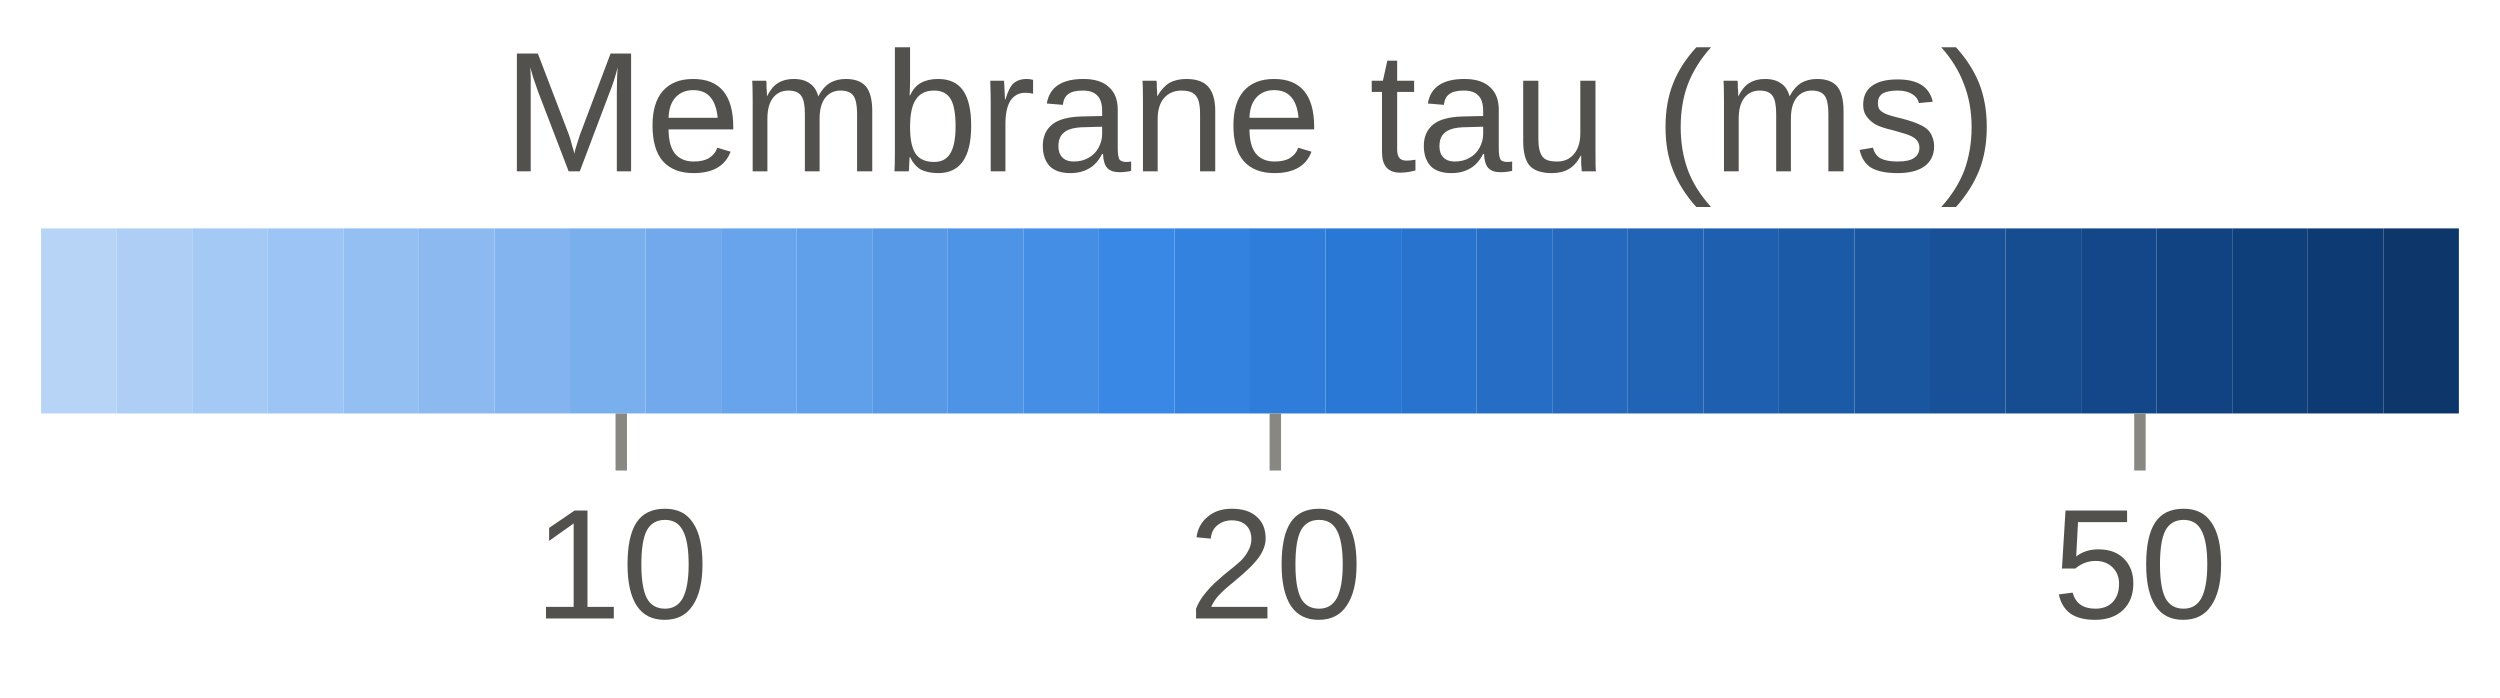
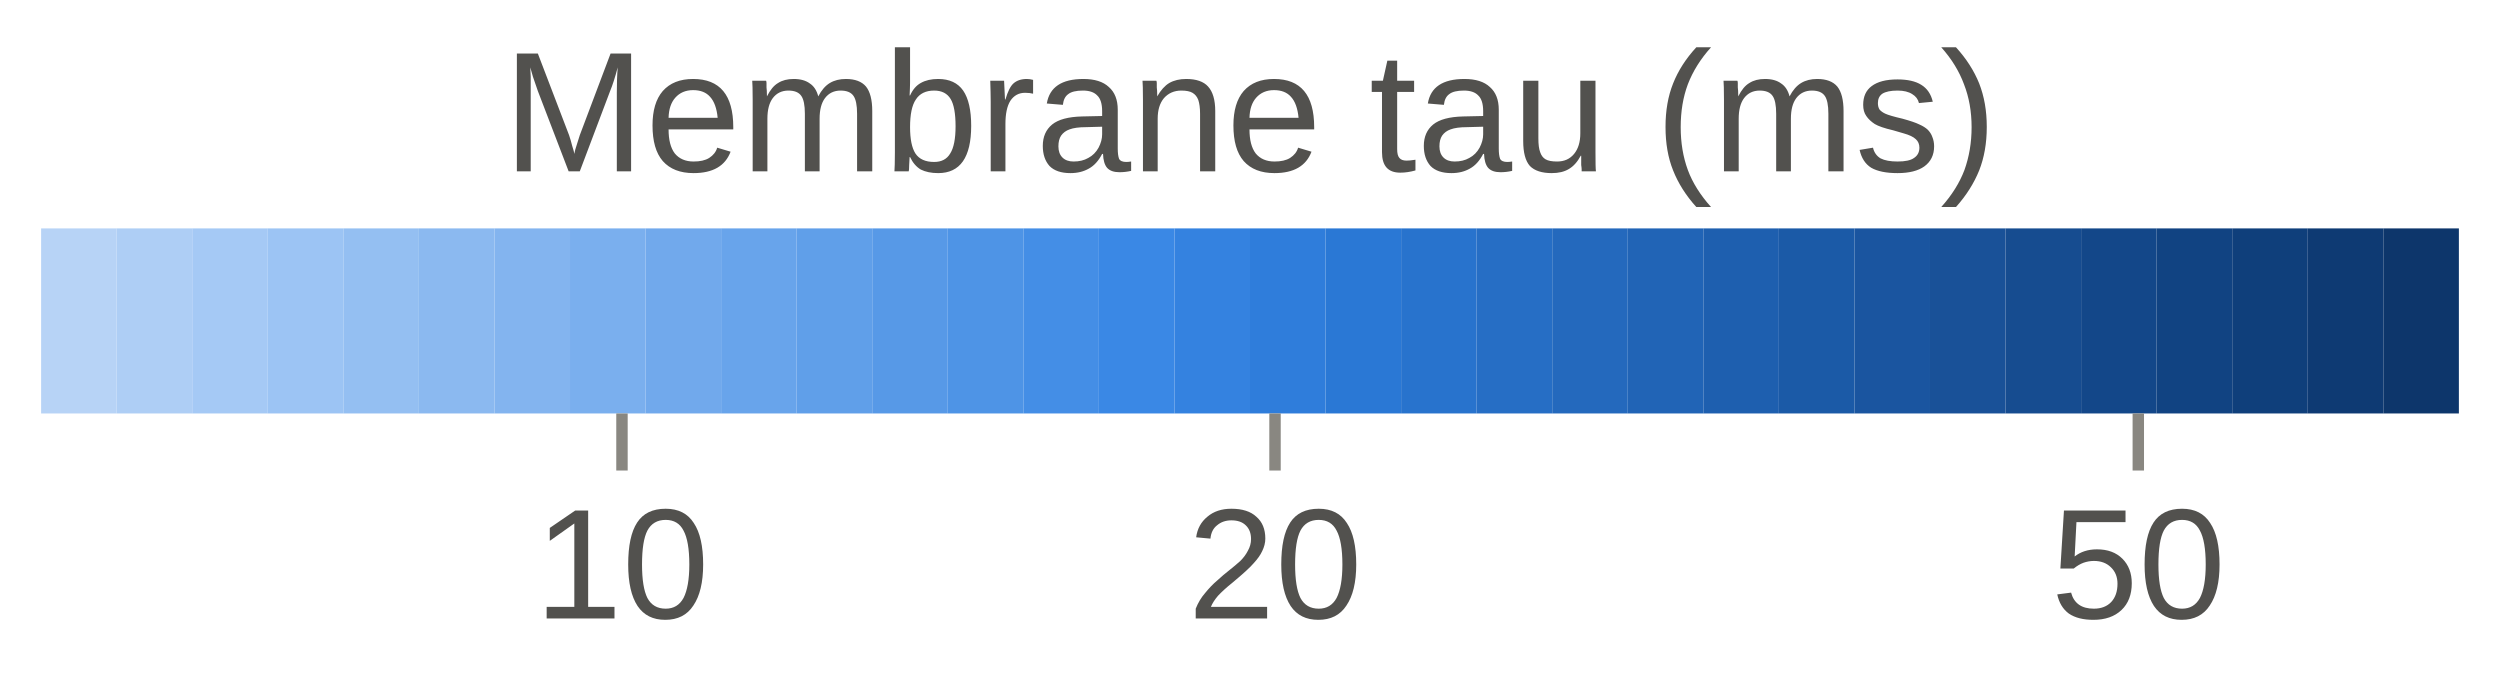
<svg xmlns="http://www.w3.org/2000/svg" xmlns:xlink="http://www.w3.org/1999/xlink" width="87.552pt" height="24.419pt" viewBox="0 0 87.552 24.419" version="1.1">
  <defs>
    <style type="text/css">*{stroke-linejoin: round; stroke-linecap: butt}</style>
  </defs>
  <g id="figure_1">
    <g id="patch_1">
      <path d="M -0 24.419  L 87.552 24.419  L 87.552 0  L -0 0  L -0 24.419  z " style="fill: none" />
    </g>
    <g id="axes_1">
      <g id="patch_2">
        <path d="M 1.44 14.479  L 86.112 14.479  L 86.112 7.999  L 1.44 7.999  L 1.44 14.479  z " style="fill: none" />
      </g>
      <g id="QuadMesh_1">
-         <path d="M 1.44 14.479  L 1.44 7.999  L 4.086 7.999  L 4.086 14.479  L 1.44 14.479  " clip-path="url(#p1aa21e392c)" style="fill: #b7d3f6" />
-         <path d="M 4.086 14.479  L 4.086 7.999  L 6.732 7.999  L 6.732 14.479  L 4.086 14.479  " clip-path="url(#p1aa21e392c)" style="fill: #aecef5" />
-         <path d="M 6.732 14.479  L 6.732 7.999  L 9.378 7.999  L 9.378 14.479  L 6.732 14.479  " clip-path="url(#p1aa21e392c)" style="fill: #a5c9f5" />
-         <path d="M 9.378 14.479  L 9.378 7.999  L 12.024 7.999  L 12.024 14.479  L 9.378 14.479  " clip-path="url(#p1aa21e392c)" style="fill: #9cc4f4" />
-         <path d="M 12.024 14.479  L 12.024 7.999  L 14.67 7.999  L 14.67 14.479  L 12.024 14.479  " clip-path="url(#p1aa21e392c)" style="fill: #94bff2" />
-         <path d="M 14.67 14.479  L 14.67 7.999  L 17.316 7.999  L 17.316 14.479  L 14.67 14.479  " clip-path="url(#p1aa21e392c)" style="fill: #8bb9f0" />
-         <path d="M 17.316 14.479  L 17.316 7.999  L 19.962 7.999  L 19.962 14.479  L 17.316 14.479  " clip-path="url(#p1aa21e392c)" style="fill: #83b4ef" />
-         <path d="M 19.962 14.479  L 19.962 7.999  L 22.608 7.999  L 22.608 14.479  L 19.962 14.479  " clip-path="url(#p1aa21e392c)" style="fill: #7aafee" />
-         <path d="M 22.608 14.479  L 22.608 7.999  L 25.254 7.999  L 25.254 14.479  L 22.608 14.479  " clip-path="url(#p1aa21e392c)" style="fill: #71a9ec" />
-         <path d="M 25.254 14.479  L 25.254 7.999  L 27.9 7.999  L 27.9 14.479  L 25.254 14.479  " clip-path="url(#p1aa21e392c)" style="fill: #68a4eb" />
-         <path d="M 27.9 14.479  L 27.9 7.999  L 30.546 7.999  L 30.546 14.479  L 27.9 14.479  " clip-path="url(#p1aa21e392c)" style="fill: #609fe9" />
-         <path d="M 30.546 14.479  L 30.546 7.999  L 33.192 7.999  L 33.192 14.479  L 30.546 14.479  " clip-path="url(#p1aa21e392c)" style="fill: #5799e7" />
-         <path d="M 33.192 14.479  L 33.192 7.999  L 35.838 7.999  L 35.838 14.479  L 33.192 14.479  " clip-path="url(#p1aa21e392c)" style="fill: #4e94e6" />
-         <path d="M 35.838 14.479  L 35.838 7.999  L 38.484 7.999  L 38.484 14.479  L 35.838 14.479  " clip-path="url(#p1aa21e392c)" style="fill: #448ee6" />
-         <path d="M 38.484 14.479  L 38.484 7.999  L 41.13 7.999  L 41.13 14.479  L 38.484 14.479  " clip-path="url(#p1aa21e392c)" style="fill: #3a88e5" />
-         <path d="M 41.13 14.479  L 41.13 7.999  L 43.776 7.999  L 43.776 14.479  L 41.13 14.479  " clip-path="url(#p1aa21e392c)" style="fill: #3482e0" />
-         <path d="M 43.776 14.479  L 43.776 7.999  L 46.422 7.999  L 46.422 14.479  L 43.776 14.479  " clip-path="url(#p1aa21e392c)" style="fill: #2f7ddb" />
-         <path d="M 46.422 14.479  L 46.422 7.999  L 49.068 7.999  L 49.068 14.479  L 46.422 14.479  " clip-path="url(#p1aa21e392c)" style="fill: #2a78d5" />
-         <path d="M 49.068 14.479  L 49.068 7.999  L 51.714 7.999  L 51.714 14.479  L 49.068 14.479  " clip-path="url(#p1aa21e392c)" style="fill: #2873cd" />
-         <path d="M 51.714 14.479  L 51.714 7.999  L 54.36 7.999  L 54.36 14.479  L 51.714 14.479  " clip-path="url(#p1aa21e392c)" style="fill: #266ec5" />
-         <path d="M 54.36 14.479  L 54.36 7.999  L 57.006 7.999  L 57.006 14.479  L 54.36 14.479  " clip-path="url(#p1aa21e392c)" style="fill: #2469bd" />
-         <path d="M 57.006 14.479  L 57.006 7.999  L 59.652 7.999  L 59.652 14.479  L 57.006 14.479  " clip-path="url(#p1aa21e392c)" style="fill: #2164b6" />
-         <path d="M 59.652 14.479  L 59.652 7.999  L 62.298 7.999  L 62.298 14.479  L 59.652 14.479  " clip-path="url(#p1aa21e392c)" style="fill: #1e5faf" />
-         <path d="M 62.298 14.479  L 62.298 7.999  L 64.944 7.999  L 64.944 14.479  L 62.298 14.479  " clip-path="url(#p1aa21e392c)" style="fill: #1b5aa7" />
-         <path d="M 64.944 14.479  L 64.944 7.999  L 67.59 7.999  L 67.59 14.479  L 64.944 14.479  " clip-path="url(#p1aa21e392c)" style="fill: #1a55a0" />
-         <path d="M 67.59 14.479  L 67.59 7.999  L 70.236 7.999  L 70.236 14.479  L 67.59 14.479  " clip-path="url(#p1aa21e392c)" style="fill: #195198" />
-         <path d="M 70.236 14.479  L 70.236 7.999  L 72.882 7.999  L 72.882 14.479  L 70.236 14.479  " clip-path="url(#p1aa21e392c)" style="fill: #164c90" />
-         <path d="M 72.882 14.479  L 72.882 7.999  L 75.528 7.999  L 75.528 14.479  L 72.882 14.479  " clip-path="url(#p1aa21e392c)" style="fill: #134789" />
-         <path d="M 75.528 14.479  L 75.528 7.999  L 78.174 7.999  L 78.174 14.479  L 75.528 14.479  " clip-path="url(#p1aa21e392c)" style="fill: #114382" />
-         <path d="M 78.174 14.479  L 78.174 7.999  L 80.82 7.999  L 80.82 14.479  L 78.174 14.479  " clip-path="url(#p1aa21e392c)" style="fill: #0f3f7b" />
-         <path d="M 80.82 14.479  L 80.82 7.999  L 83.466 7.999  L 83.466 14.479  L 80.82 14.479  " clip-path="url(#p1aa21e392c)" style="fill: #0e3a73" />
-         <path d="M 83.466 14.479  L 83.466 7.999  L 86.112 7.999  L 86.112 14.479  L 83.466 14.479  " clip-path="url(#p1aa21e392c)" style="fill: #0d366b" />
+         <path d="M 1.44 14.479  L 1.44 7.999  L 4.086 7.999  L 4.086 14.479  L 1.44 14.479  " clip-path="url(#pb1b52b8dab)" style="fill: #b7d3f6" />
+         <path d="M 4.086 14.479  L 4.086 7.999  L 6.732 7.999  L 6.732 14.479  L 4.086 14.479  " clip-path="url(#pb1b52b8dab)" style="fill: #aecef5" />
+         <path d="M 6.732 14.479  L 6.732 7.999  L 9.378 7.999  L 9.378 14.479  L 6.732 14.479  " clip-path="url(#pb1b52b8dab)" style="fill: #a5c9f5" />
+         <path d="M 9.378 14.479  L 9.378 7.999  L 12.024 7.999  L 12.024 14.479  L 9.378 14.479  " clip-path="url(#pb1b52b8dab)" style="fill: #9cc4f4" />
+         <path d="M 12.024 14.479  L 12.024 7.999  L 14.67 7.999  L 14.67 14.479  L 12.024 14.479  " clip-path="url(#pb1b52b8dab)" style="fill: #94bff2" />
+         <path d="M 14.67 14.479  L 14.67 7.999  L 17.316 7.999  L 17.316 14.479  L 14.67 14.479  " clip-path="url(#pb1b52b8dab)" style="fill: #8bb9f0" />
+         <path d="M 17.316 14.479  L 17.316 7.999  L 19.962 7.999  L 19.962 14.479  L 17.316 14.479  " clip-path="url(#pb1b52b8dab)" style="fill: #83b4ef" />
+         <path d="M 19.962 14.479  L 19.962 7.999  L 22.608 7.999  L 22.608 14.479  L 19.962 14.479  " clip-path="url(#pb1b52b8dab)" style="fill: #7aafee" />
+         <path d="M 22.608 14.479  L 22.608 7.999  L 25.254 7.999  L 25.254 14.479  L 22.608 14.479  " clip-path="url(#pb1b52b8dab)" style="fill: #71a9ec" />
+         <path d="M 25.254 14.479  L 25.254 7.999  L 27.9 7.999  L 27.9 14.479  L 25.254 14.479  " clip-path="url(#pb1b52b8dab)" style="fill: #68a4eb" />
+         <path d="M 27.9 14.479  L 27.9 7.999  L 30.546 7.999  L 30.546 14.479  L 27.9 14.479  " clip-path="url(#pb1b52b8dab)" style="fill: #609fe9" />
+         <path d="M 30.546 14.479  L 30.546 7.999  L 33.192 7.999  L 33.192 14.479  L 30.546 14.479  " clip-path="url(#pb1b52b8dab)" style="fill: #5799e7" />
+         <path d="M 33.192 14.479  L 33.192 7.999  L 35.838 7.999  L 35.838 14.479  L 33.192 14.479  " clip-path="url(#pb1b52b8dab)" style="fill: #4e94e6" />
+         <path d="M 35.838 14.479  L 35.838 7.999  L 38.484 7.999  L 38.484 14.479  L 35.838 14.479  " clip-path="url(#pb1b52b8dab)" style="fill: #448ee6" />
+         <path d="M 38.484 14.479  L 38.484 7.999  L 41.13 7.999  L 41.13 14.479  L 38.484 14.479  " clip-path="url(#pb1b52b8dab)" style="fill: #3a88e5" />
+         <path d="M 41.13 14.479  L 41.13 7.999  L 43.776 7.999  L 43.776 14.479  L 41.13 14.479  " clip-path="url(#pb1b52b8dab)" style="fill: #3482e0" />
+         <path d="M 43.776 14.479  L 43.776 7.999  L 46.422 7.999  L 46.422 14.479  L 43.776 14.479  " clip-path="url(#pb1b52b8dab)" style="fill: #2f7ddb" />
+         <path d="M 46.422 14.479  L 46.422 7.999  L 49.068 7.999  L 49.068 14.479  L 46.422 14.479  " clip-path="url(#pb1b52b8dab)" style="fill: #2a78d5" />
+         <path d="M 49.068 14.479  L 49.068 7.999  L 51.714 7.999  L 51.714 14.479  L 49.068 14.479  " clip-path="url(#pb1b52b8dab)" style="fill: #2873cd" />
+         <path d="M 51.714 14.479  L 51.714 7.999  L 54.36 7.999  L 54.36 14.479  L 51.714 14.479  " clip-path="url(#pb1b52b8dab)" style="fill: #266ec5" />
+         <path d="M 54.36 14.479  L 54.36 7.999  L 57.006 7.999  L 57.006 14.479  L 54.36 14.479  " clip-path="url(#pb1b52b8dab)" style="fill: #2469bd" />
+         <path d="M 57.006 14.479  L 57.006 7.999  L 59.652 7.999  L 59.652 14.479  L 57.006 14.479  " clip-path="url(#pb1b52b8dab)" style="fill: #2164b6" />
+         <path d="M 59.652 14.479  L 59.652 7.999  L 62.298 7.999  L 62.298 14.479  L 59.652 14.479  " clip-path="url(#pb1b52b8dab)" style="fill: #1e5faf" />
+         <path d="M 62.298 14.479  L 62.298 7.999  L 64.944 7.999  L 64.944 14.479  L 62.298 14.479  " clip-path="url(#pb1b52b8dab)" style="fill: #1b5aa7" />
+         <path d="M 64.944 14.479  L 64.944 7.999  L 67.59 7.999  L 67.59 14.479  L 64.944 14.479  " clip-path="url(#pb1b52b8dab)" style="fill: #1a55a0" />
+         <path d="M 67.59 14.479  L 67.59 7.999  L 70.236 7.999  L 70.236 14.479  L 67.59 14.479  " clip-path="url(#pb1b52b8dab)" style="fill: #195198" />
+         <path d="M 70.236 14.479  L 70.236 7.999  L 72.882 7.999  L 72.882 14.479  L 70.236 14.479  " clip-path="url(#pb1b52b8dab)" style="fill: #164c90" />
+         <path d="M 72.882 14.479  L 72.882 7.999  L 75.528 7.999  L 75.528 14.479  L 72.882 14.479  " clip-path="url(#pb1b52b8dab)" style="fill: #134789" />
+         <path d="M 75.528 14.479  L 75.528 7.999  L 78.174 7.999  L 78.174 14.479  L 75.528 14.479  " clip-path="url(#pb1b52b8dab)" style="fill: #114382" />
+         <path d="M 78.174 14.479  L 78.174 7.999  L 80.82 7.999  L 80.82 14.479  L 78.174 14.479  " clip-path="url(#pb1b52b8dab)" style="fill: #0f3f7b" />
+         <path d="M 80.82 14.479  L 80.82 7.999  L 83.466 7.999  L 83.466 14.479  L 80.82 14.479  " clip-path="url(#pb1b52b8dab)" style="fill: #0e3a73" />
+         <path d="M 83.466 14.479  L 83.466 7.999  L 86.112 7.999  L 86.112 14.479  L 83.466 14.479  " clip-path="url(#pb1b52b8dab)" style="fill: #0d366b" />
      </g>
      <g id="matplotlib.axis_1">
        <g id="xtick_1">
          <g id="line2d_1">
            <defs>
-               <path id="mae195ead4e" d="M 0 0  L 0 2  " style="stroke: #898781; stroke-width: 0.4" />
+               <path id="m2735d57dbc" d="M 0 0  L 0 2  " style="stroke: #898781; stroke-width: 0.4" />
            </defs>
            <g>
-               <use xlink:href="#mae195ead4e" x="21.757" y="14.479" style="fill: #898781; stroke: #898781; stroke-width: 0.4" />
+               <use xlink:href="#m2735d57dbc" x="21.782" y="14.479" style="fill: #898781; stroke: #898781; stroke-width: 0.4" />
            </g>
          </g>
          <g id="text_1">
-             <text style="font-size: 5.5px; font-family: 'Arial', 'Helvetica', 'DejaVu Sans', sans-serif; text-anchor: middle; fill: #52514e" x="21.757" y="21.658" transform="rotate(-0 21.75698 21.65777)">10</text>
+             <text style="font-size: 5.5px; font-family: 'Arial', 'Helvetica', 'DejaVu Sans', sans-serif; text-anchor: middle; fill: #52514e" x="21.782" y="21.658" transform="rotate(-0 21.7816 21.65777)">10</text>
          </g>
        </g>
        <g id="xtick_2">
          <g id="line2d_2">
            <g>
-               <use xlink:href="#mae195ead4e" x="44.663" y="14.479" style="fill: #898781; stroke: #898781; stroke-width: 0.4" />
+               <use xlink:href="#m2735d57dbc" x="44.652" y="14.479" style="fill: #898781; stroke: #898781; stroke-width: 0.4" />
            </g>
          </g>
          <g id="text_2">
-             <text style="font-size: 5.5px; font-family: 'Arial', 'Helvetica', 'DejaVu Sans', sans-serif; text-anchor: middle; fill: #52514e" x="44.663" y="21.658" transform="rotate(-0 44.66257 21.65777)">20</text>
+             <text style="font-size: 5.5px; font-family: 'Arial', 'Helvetica', 'DejaVu Sans', sans-serif; text-anchor: middle; fill: #52514e" x="44.652" y="21.658" transform="rotate(-0 44.65198 21.65777)">20</text>
          </g>
        </g>
        <g id="xtick_3">
          <g id="line2d_3">
            <g>
-               <use xlink:href="#mae195ead4e" x="74.942" y="14.479" style="fill: #898781; stroke: #898781; stroke-width: 0.4" />
+               <use xlink:href="#m2735d57dbc" x="74.885" y="14.479" style="fill: #898781; stroke: #898781; stroke-width: 0.4" />
            </g>
          </g>
          <g id="text_3">
-             <text style="font-size: 5.5px; font-family: 'Arial', 'Helvetica', 'DejaVu Sans', sans-serif; text-anchor: middle; fill: #52514e" x="74.942" y="21.658" transform="rotate(-0 74.9421 21.65777)">50</text>
+             <text style="font-size: 5.5px; font-family: 'Arial', 'Helvetica', 'DejaVu Sans', sans-serif; text-anchor: middle; fill: #52514e" x="74.885" y="21.658" transform="rotate(-0 74.88499 21.65777)">50</text>
          </g>
        </g>
      </g>
      <g id="matplotlib.axis_2" />
      <g id="LineCollection_1" />
      <g id="text_4">
        <text style="font-size: 6px; font-family: 'Arial', 'Helvetica', 'DejaVu Sans', sans-serif; text-anchor: middle; fill: #52514e" x="43.776" y="5.999" transform="rotate(-0 43.776 5.999062)">Membrane tau (ms)</text>
      </g>
    </g>
  </g>
  <defs>
-     <clipPath id="p1aa21e392c">
+     <clipPath id="pb1b52b8dab">
      <rect x="1.44" y="7.999" width="84.672" height="6.48" />
    </clipPath>
  </defs>
</svg>
